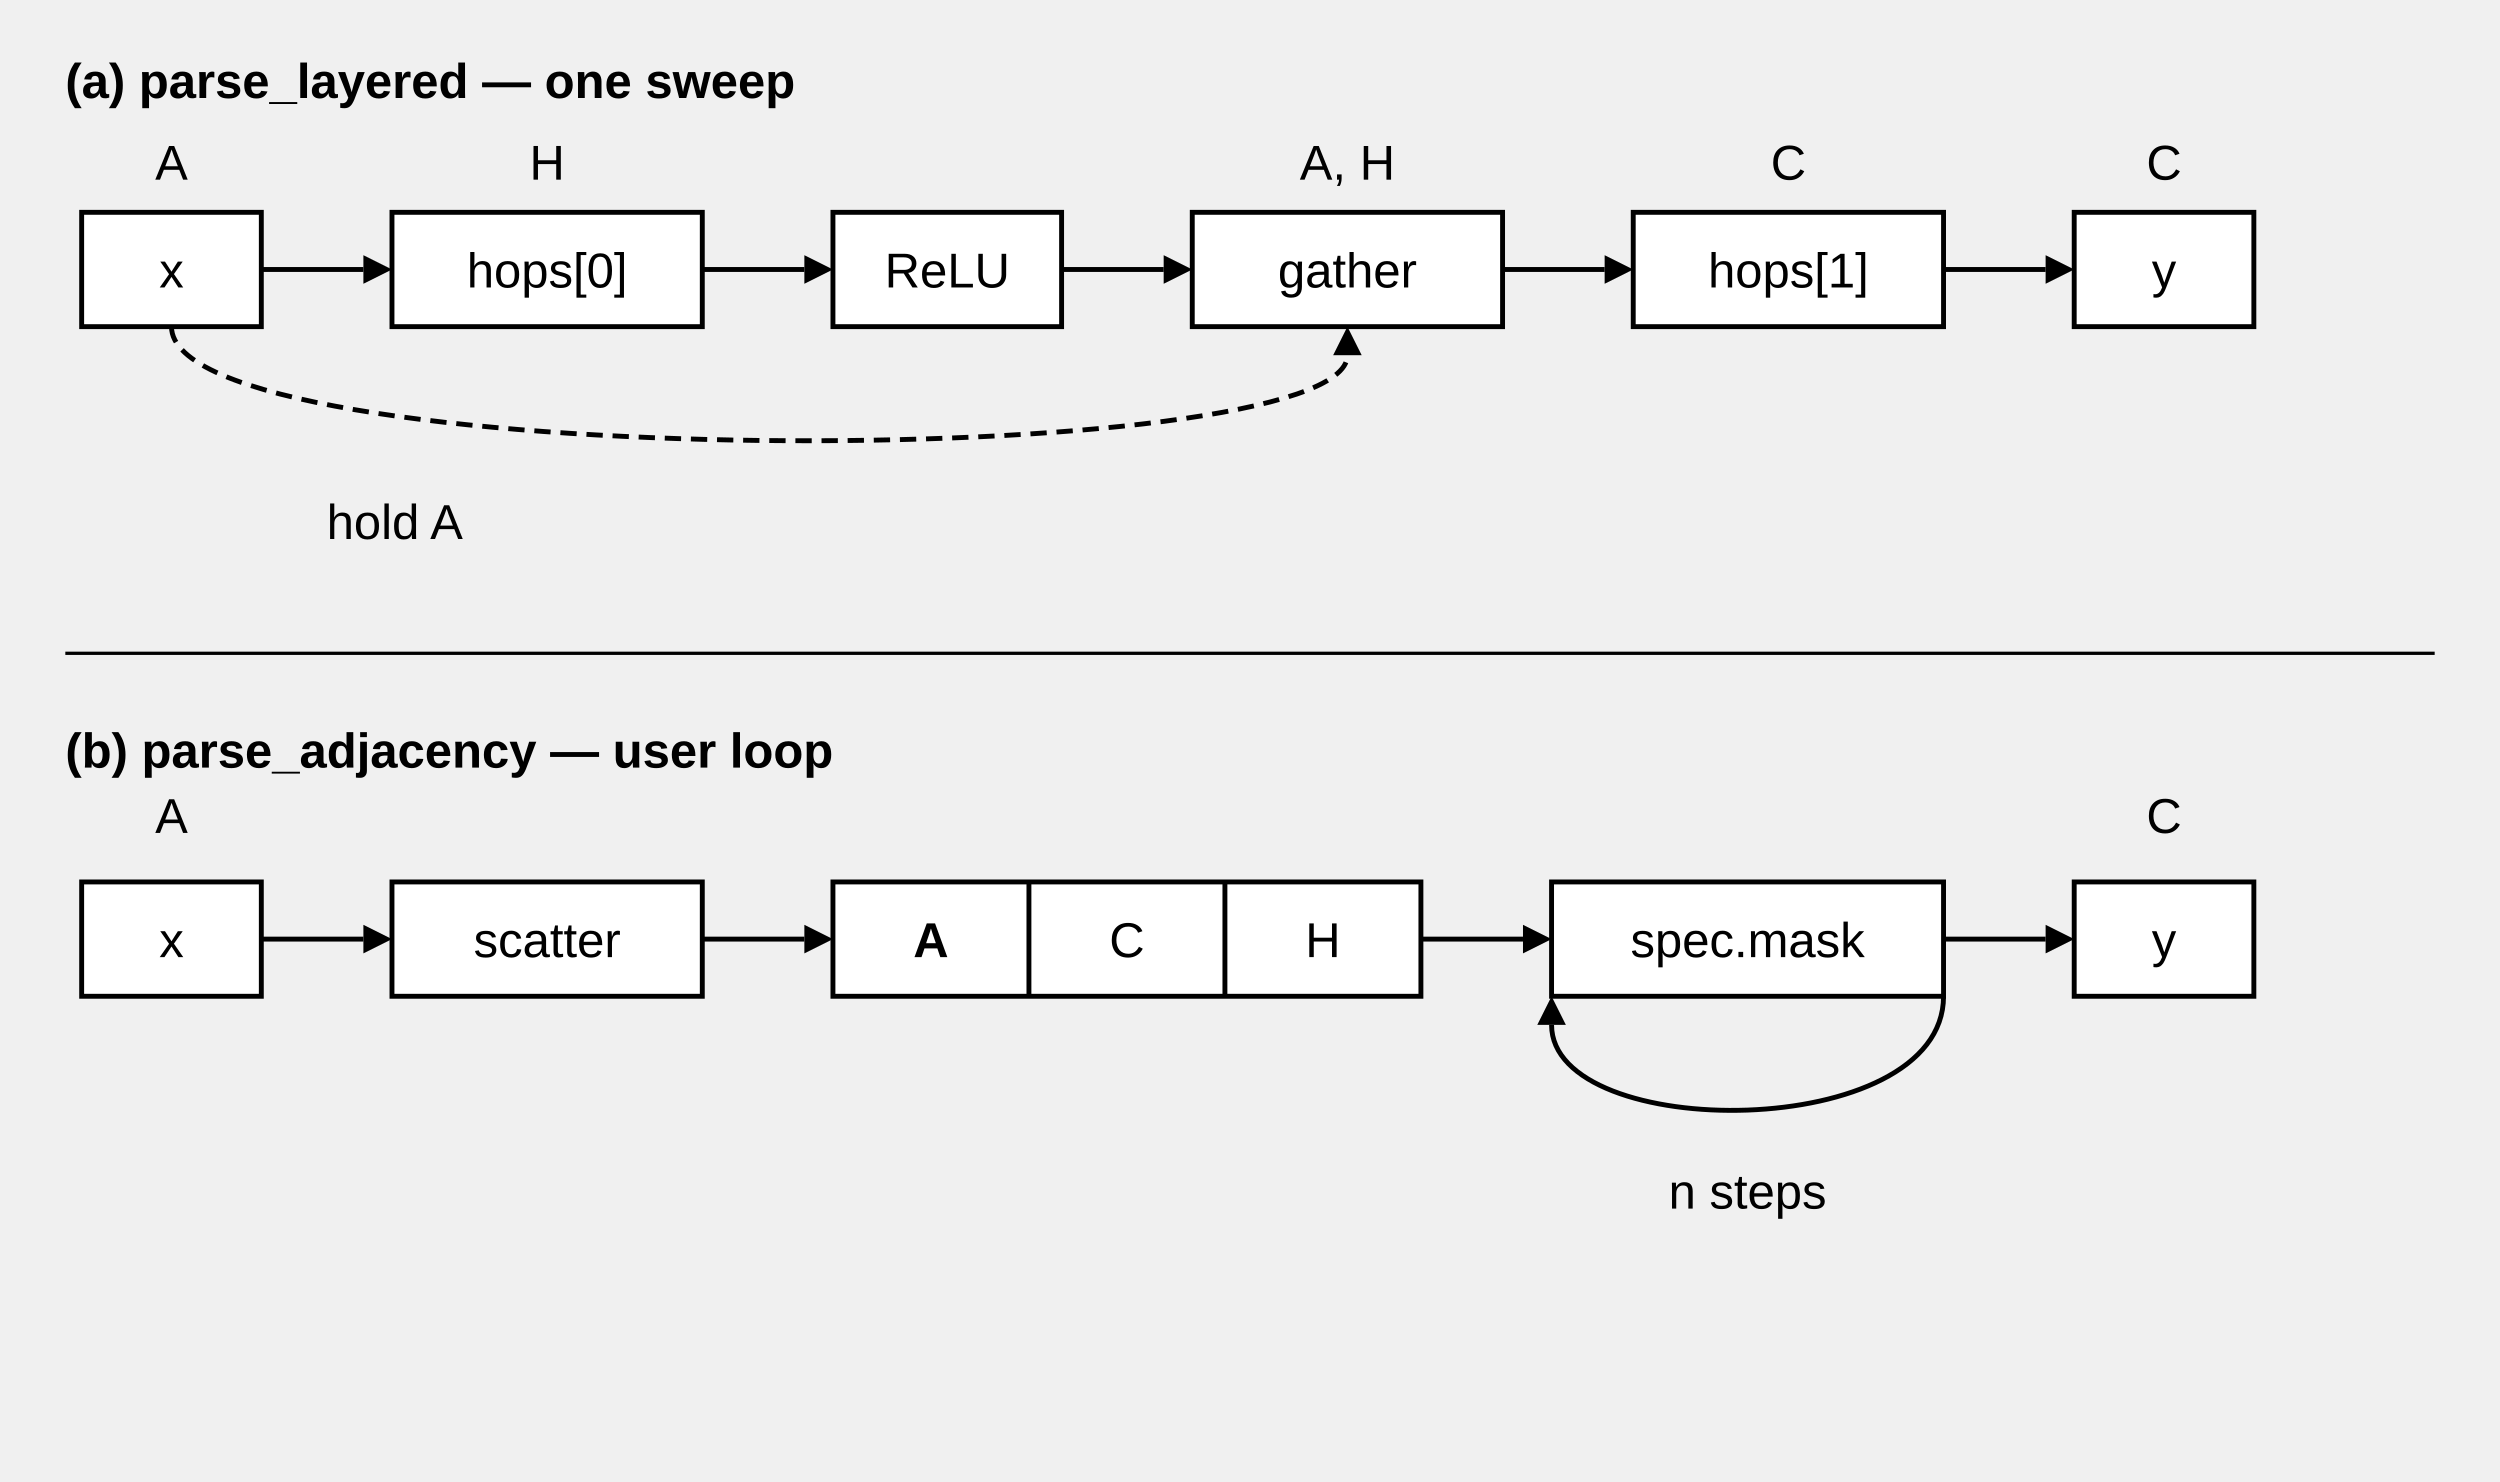
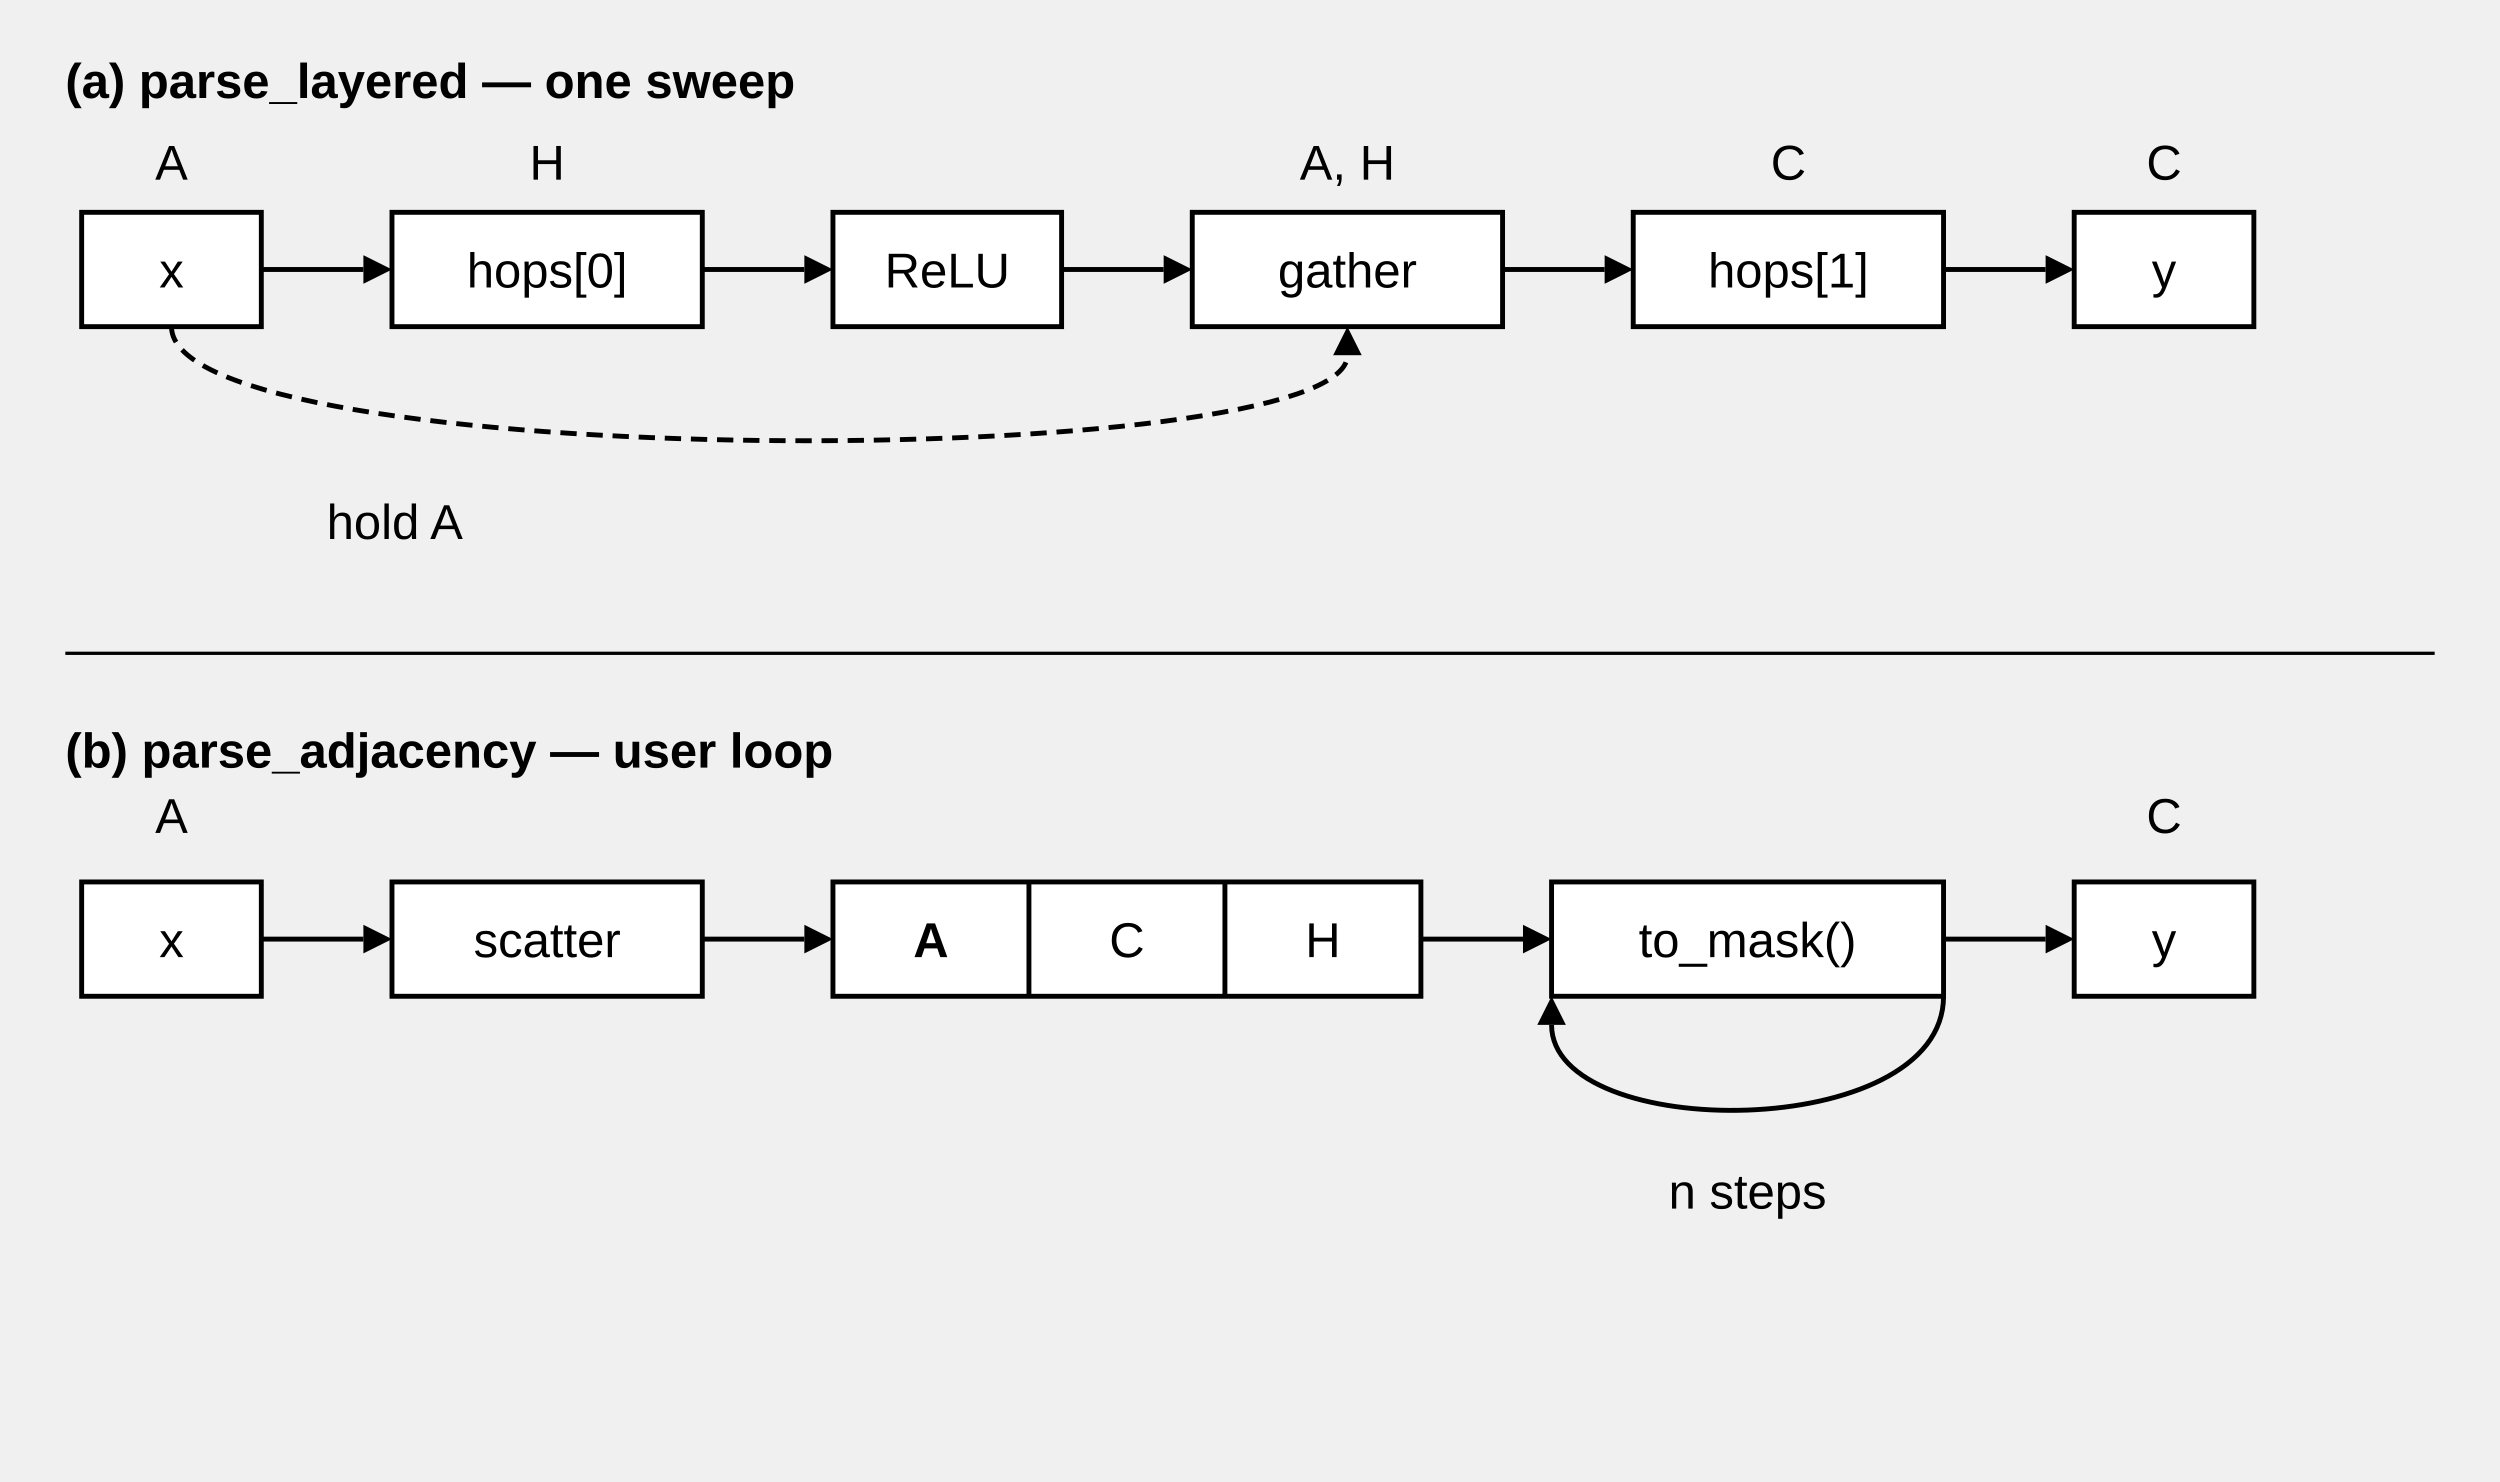
<svg xmlns="http://www.w3.org/2000/svg" width="108mm" height="64mm" viewBox="0 0 306.142 181.417" font-family="Liberation Sans, sans-serif" font-size="6" fill="none">
  <defs>
    <marker id="arrow" viewBox="0 0 10 10" refX="0" refY="5" markerUnits="userSpaceOnUse" markerWidth="3.5" markerHeight="3.5" orient="auto">
      <path d="M 0 0 L 10 5 L 0 10 z" fill="#000" />
    </marker>
  </defs>
  <line x1="8" y1="80" x2="298.142" y2="80" stroke="#000" stroke-width="0.4" />
  <text x="8" y="12" text-anchor="start" fill="#000" font-weight="700">(a) parse_layered — one sweep</text>
  <rect x="10" y="26" width="22" height="14" fill="#fff" stroke="#000" stroke-width="0.6" />
  <text x="21" y="35.2" text-anchor="middle" fill="#000">x</text>
  <rect x="48" y="26" width="38" height="14" fill="#fff" stroke="#000" stroke-width="0.6" />
  <text x="67" y="35.2" text-anchor="middle" fill="#000">hops[0]</text>
  <rect x="102" y="26" width="28" height="14" fill="#fff" stroke="#000" stroke-width="0.6" />
  <text x="116" y="35.2" text-anchor="middle" fill="#000">ReLU</text>
  <rect x="146" y="26" width="38" height="14" fill="#fff" stroke="#000" stroke-width="0.6" />
  <text x="165" y="35.2" text-anchor="middle" fill="#000">gather</text>
  <rect x="200" y="26" width="38" height="14" fill="#fff" stroke="#000" stroke-width="0.6" />
  <text x="219" y="35.2" text-anchor="middle" fill="#000">hops[1]</text>
  <rect x="254" y="26" width="22" height="14" fill="#fff" stroke="#000" stroke-width="0.6" />
  <text x="265" y="35.2" text-anchor="middle" fill="#000">y</text>
  <line x1="32" y1="33" x2="44.5" y2="33" stroke="#000" stroke-width="0.6" marker-end="url(#arrow)" />
  <line x1="86" y1="33" x2="98.5" y2="33" stroke="#000" stroke-width="0.6" marker-end="url(#arrow)" />
  <line x1="130" y1="33" x2="142.5" y2="33" stroke="#000" stroke-width="0.6" marker-end="url(#arrow)" />
  <line x1="184" y1="33" x2="196.5" y2="33" stroke="#000" stroke-width="0.6" marker-end="url(#arrow)" />
  <line x1="238" y1="33" x2="250.5" y2="33" stroke="#000" stroke-width="0.6" marker-end="url(#arrow)" />
  <path d="M21 40 C21 58, 165 58, 165 43.5" stroke="#000" stroke-width="0.6" stroke-dasharray="2 1.2" fill="none" marker-end="url(#arrow)" />
  <text x="21" y="22" text-anchor="middle" fill="#000" font-weight="400">A</text>
  <text x="67" y="22" text-anchor="middle" fill="#000" font-weight="400">H</text>
  <text x="165" y="22" text-anchor="middle" fill="#000" font-weight="400">A, H</text>
  <text x="219" y="22" text-anchor="middle" fill="#000" font-weight="400">C</text>
  <text x="265" y="22" text-anchor="middle" fill="#000" font-weight="400">C</text>
  <text x="40" y="66" text-anchor="start" fill="#000" font-weight="400">hold A</text>
  <text x="8" y="94" text-anchor="start" fill="#000" font-weight="700">(b) parse_adjacency — user loop</text>
  <rect x="10" y="108" width="22" height="14" fill="#fff" stroke="#000" stroke-width="0.6" />
  <text x="21" y="117.2" text-anchor="middle" fill="#000">x</text>
  <rect x="48" y="108" width="38" height="14" fill="#fff" stroke="#000" stroke-width="0.6" />
  <text x="67" y="117.2" text-anchor="middle" fill="#000">scatter</text>
  <rect x="102" y="108" width="72" height="14" fill="#fff" stroke="#000" stroke-width="0.6" />
  <line x1="126" y1="108" x2="126" y2="122" stroke="#000" stroke-width="0.6" />
  <line x1="150" y1="108" x2="150" y2="122" stroke="#000" stroke-width="0.6" />
  <text x="114" y="117.2" text-anchor="middle" fill="#000" font-weight="700">A</text>
  <text x="138" y="117.2" text-anchor="middle" fill="#000" font-weight="400">C</text>
  <text x="162" y="117.2" text-anchor="middle" fill="#000" font-weight="400">H</text>
  <rect x="190" y="108" width="48" height="14" fill="#fff" stroke="#000" stroke-width="0.6" />
-   <text x="214" y="117.2" text-anchor="middle" fill="#000">spec.mask</text>
+   <text x="214" y="117.2" text-anchor="middle" fill="#000">to_mask()</text>
  <rect x="254" y="108" width="22" height="14" fill="#fff" stroke="#000" stroke-width="0.6" />
  <text x="265" y="117.2" text-anchor="middle" fill="#000">y</text>
  <line x1="32" y1="115" x2="44.5" y2="115" stroke="#000" stroke-width="0.6" marker-end="url(#arrow)" />
  <line x1="86" y1="115" x2="98.5" y2="115" stroke="#000" stroke-width="0.6" marker-end="url(#arrow)" />
  <line x1="174" y1="115" x2="186.5" y2="115" stroke="#000" stroke-width="0.6" marker-end="url(#arrow)" />
  <line x1="238" y1="115" x2="250.5" y2="115" stroke="#000" stroke-width="0.6" marker-end="url(#arrow)" />
  <path d="M238 122 C238 140, 190 140, 190 125.5" stroke="#000" stroke-width="0.6" fill="none" marker-end="url(#arrow)" />
  <text x="21" y="102" text-anchor="middle" fill="#000" font-weight="400">A</text>
  <text x="214" y="148" text-anchor="middle" fill="#000" font-weight="400">n steps</text>
  <text x="265" y="102" text-anchor="middle" fill="#000" font-weight="400">C</text>
</svg>
